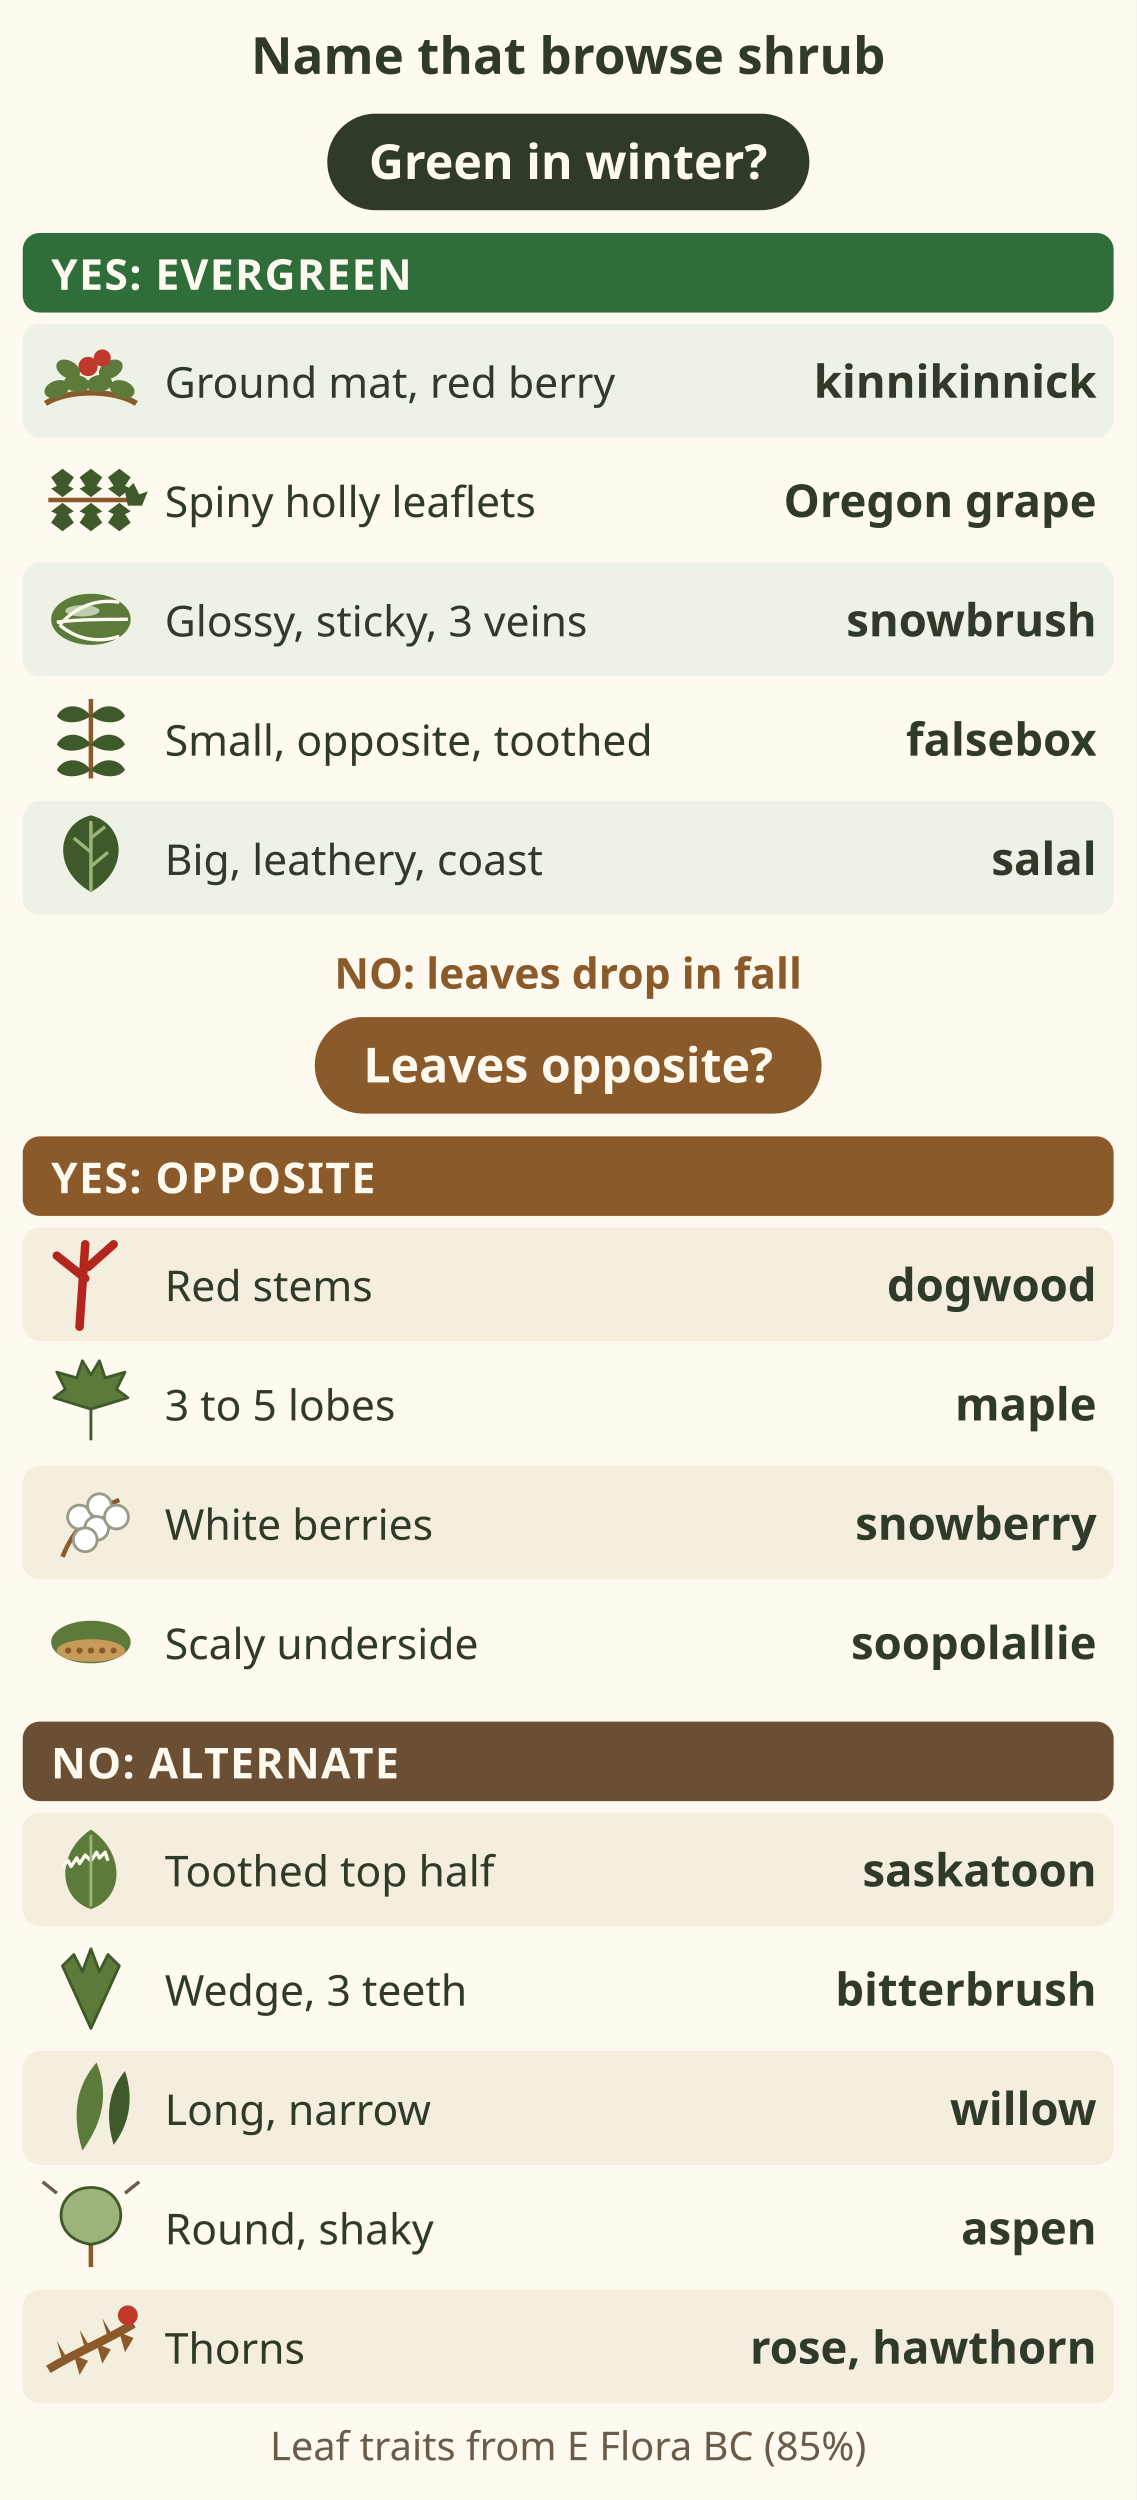
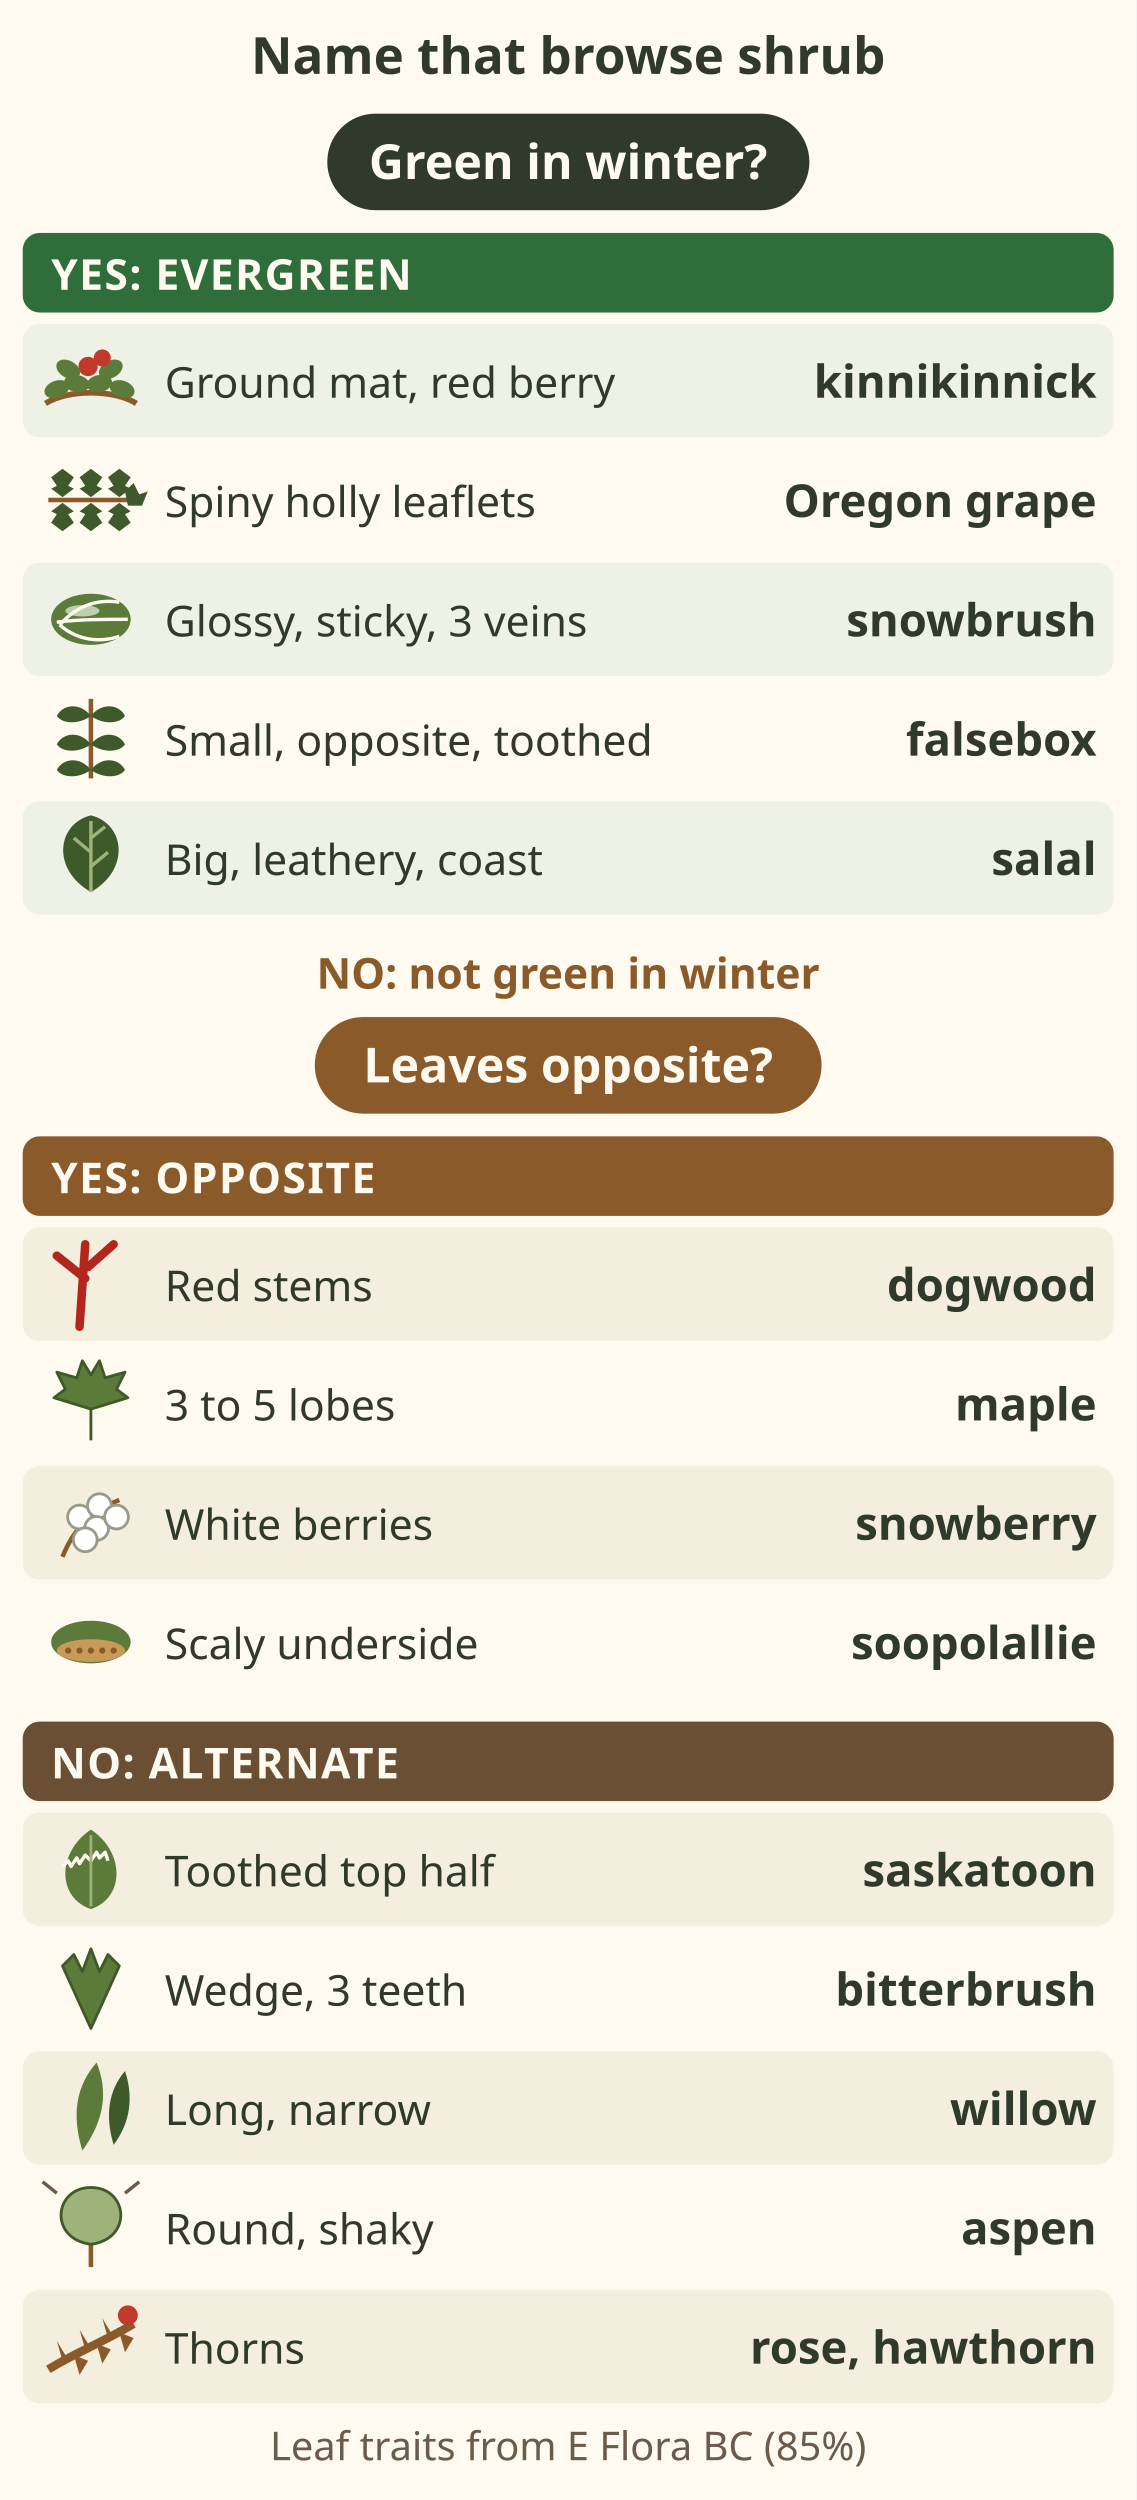
<svg xmlns="http://www.w3.org/2000/svg" viewBox="0 0 400 880" font-family="sans-serif" role="img" aria-label="Browse shrub key with a small leaf picture on each row. First: is it green in winter? If yes, evergreen: a ground mat with red berries is kinnikinnick; spiny holly like leaflets is Oregon grape; glossy sticky leaves with 3 veins is snowbrush; small opposite toothed leaves is falsebox; big leathery leaves on the coast is salal. If no, are the leaves opposite? Yes: red stems means red osier dogwood, 3 to 5 lobes means Douglas maple, white berries means snowberry, scaly undersides means soopolallie. No, alternate: oval leaves toothed on the top half is saskatoon, wedge shaped with 3 teeth is bitterbrush, long narrow leaves is willow, round shaky leaves is aspen, thorns means rose or hawthorn. Leaf traits from E Flora BC (85%).">
  <rect width="400" height="880" fill="#fffaf0" />
  <text x="200" y="26" font-size="18" font-weight="bold" fill="#2f3a2b" text-anchor="middle">Name that browse shrub</text>
  <rect x="115.2" y="40" width="169.7" height="34" rx="17" fill="#2f3a2b" />
  <text x="200" y="63" font-size="17" font-weight="bold" fill="#fffaf0" text-anchor="middle">Green in winter?</text>
  <rect x="8" y="82" width="384" height="28" rx="6" fill="#2f6e3b" />
  <text x="18" y="102" font-size="15" font-weight="bold" fill="#fffaf0" letter-spacing="0.5">YES: EVERGREEN</text>
  <rect x="8" y="114" width="384" height="40" rx="6" fill="#eef2e6" />
  <g transform="translate(32 134.0)" stroke-linejoin="round">
    <path d="M-16 8 C-8 3 8 3 16 8" stroke="#8b5a2b" stroke-width="2" fill="none" />
    <ellipse cx="-12" cy="3" rx="4.5" ry="3" fill="#5c7a3a" transform="rotate(-20 -12 3)" />
    <ellipse cx="-5" cy="1" rx="4.5" ry="3" fill="#5c7a3a" transform="rotate(10 -5 1)" />
    <ellipse cx="3" cy="1" rx="4.5" ry="3" fill="#5c7a3a" transform="rotate(-10 3 1)" />
    <ellipse cx="11" cy="3" rx="4.5" ry="3" fill="#5c7a3a" transform="rotate(20 11 3)" />
    <ellipse cx="-8" cy="-4" rx="4.5" ry="3" fill="#5c7a3a" transform="rotate(30 -8 -4)" />
    <ellipse cx="7" cy="-4" rx="4.5" ry="3" fill="#5c7a3a" transform="rotate(-30 7 -4)" />
    <circle cx="-1" cy="-5" r="3.4" fill="#c0392b" />
    <circle cx="4" cy="-8" r="3" fill="#c0392b" />
  </g>
  <text x="58" y="140" font-size="15" fill="#2f3a2b">Ground mat, red berry</text>
  <text x="386" y="140" font-size="16" font-weight="bold" fill="#2f3a2b" text-anchor="end">kinnikinnick</text>
  <g transform="translate(32 176.0)" stroke-linejoin="round">
    <path d="M-15 0 H15" stroke="#8b5a2b" stroke-width="1.6" />
    <path d="M-10 1 l-4 3 l2 1 l-2 3 l4 3 l4 -3 l-2 -3 l2 -1z" fill="#3f5a2a" />
    <path d="M-10 -1 l-4 -3 l2 -1 l-2 -3 l4 -3 l4 3 l-2 3 l2 1z" fill="#3f5a2a" />
    <path d="M0 1 l-4 3 l2 1 l-2 3 l4 3 l4 -3 l-2 -3 l2 -1z" fill="#3f5a2a" />
    <path d="M0 -1 l-4 -3 l2 -1 l-2 -3 l4 -3 l4 3 l-2 3 l2 1z" fill="#3f5a2a" />
    <path d="M10 1 l-4 3 l2 1 l-2 3 l4 3 l4 -3 l-2 -3 l2 -1z" fill="#3f5a2a" />
    <path d="M10 -1 l-4 -3 l2 -1 l-2 -3 l4 -3 l4 3 l-2 3 l2 1z" fill="#3f5a2a" />
    <path d="M12 -3 l3 -3 l2 4 l3 -1 l-2 5 l-5 0z" fill="#3f5a2a" />
  </g>
  <text x="58" y="182" font-size="15" fill="#2f3a2b">Spiny holly leaflets</text>
  <text x="386" y="182" font-size="16" font-weight="bold" fill="#2f3a2b" text-anchor="end">Oregon grape</text>
  <rect x="8" y="198" width="384" height="40" rx="6" fill="#eef2e6" />
  <g transform="translate(32 218.0)" stroke-linejoin="round">
    <ellipse cx="0" cy="0" rx="14" ry="9" fill="#5c7a3a" />
    <ellipse cx="-3" cy="-3" rx="6" ry="2" fill="#e9f2df" opacity=".7" />
    <path d="M-12 1 C-4 0 4 0 13 0 M-11 2 C-4 -6 4 -7 10 -6 M-11 2 C-4 8 4 8 10 6" stroke="#fffaf0" stroke-width="1.2" fill="none" />
  </g>
  <text x="58" y="224" font-size="15" fill="#2f3a2b">Glossy, sticky, 3 veins</text>
  <text x="386" y="224" font-size="16" font-weight="bold" fill="#2f3a2b" text-anchor="end">snowbrush</text>
  <g transform="translate(32 260.0)" stroke-linejoin="round">
    <path d="M0 -14 V14" stroke="#8b5a2b" stroke-width="1.6" />
    <path d="M0 -8 C4 -13 10 -12 12 -8 C10 -5 4 -5 0 -8z" fill="#3f5a2a" />
    <path d="M0 -8 C-4 -13 -10 -12 -12 -8 C-10 -5 -4 -5 0 -8z" fill="#3f5a2a" />
    <path d="M0 2 C4 -3 10 -2 12 2 C10 5 4 5 0 2z" fill="#3f5a2a" />
    <path d="M0 2 C-4 -3 -10 -2 -12 2 C-10 5 -4 5 0 2z" fill="#3f5a2a" />
    <path d="M0 11 C4 6 10 7 12 11 C10 14 4 14 0 11z" fill="#3f5a2a" />
    <path d="M0 11 C-4 6 -10 7 -12 11 C-10 14 -4 14 0 11z" fill="#3f5a2a" />
  </g>
  <text x="58" y="266" font-size="15" fill="#2f3a2b">Small, opposite, toothed</text>
  <text x="386" y="266" font-size="16" font-weight="bold" fill="#2f3a2b" text-anchor="end">falsebox</text>
  <rect x="8" y="282" width="384" height="40" rx="6" fill="#eef2e6" />
  <g transform="translate(32 302.0)" stroke-linejoin="round">
    <path d="M0 12 C-14 4 -12 -12 0 -15 C12 -12 14 4 0 12z" fill="#3f5a2a" />
    <path d="M0 12 V-13 M0 -2 L-6 -7 M0 3 L6 -2 M0 -7 L5 -11" stroke="#9db37a" stroke-width="1.2" fill="none" />
  </g>
  <text x="58" y="308" font-size="15" fill="#2f3a2b">Big, leathery, coast</text>
  <text x="386" y="308" font-size="16" font-weight="bold" fill="#2f3a2b" text-anchor="end">salal</text>
-   <text x="200" y="348" font-size="15" font-weight="bold" fill="#8b5a2b" text-anchor="middle">NO: leaves drop in fall</text>
+   <text x="200" y="348" font-size="15" font-weight="bold" fill="#8b5a2b" text-anchor="middle">NO: not green in winter</text>
  <rect x="110.8" y="358" width="178.4" height="34" rx="17" fill="#8b5a2b" />
  <text x="200" y="381" font-size="17" font-weight="bold" fill="#fffaf0" text-anchor="middle">Leaves opposite?</text>
  <rect x="8" y="400" width="384" height="28" rx="6" fill="#8b5a2b" />
  <text x="18" y="420" font-size="15" font-weight="bold" fill="#fffaf0" letter-spacing="0.5">YES: OPPOSITE</text>
  <rect x="8" y="432" width="384" height="40" rx="6" fill="#f4eedf" />
  <g transform="translate(32 452.0)" stroke-linejoin="round">
    <path d="M-4 15 L-2 -14 M-2 -2 L-12 -10 M-1 -6 L8 -14" stroke="#b3261e" stroke-width="3" fill="none" stroke-linecap="round" />
  </g>
  <text x="58" y="458" font-size="15" fill="#2f3a2b">Red stems</text>
  <text x="386" y="458" font-size="16" font-weight="bold" fill="#2f3a2b" text-anchor="end">dogwood</text>
  <g transform="translate(32 494.0)" stroke-linejoin="round">
    <path d="M0 13 V2 M0 2 L-13 -2 L-9 -5 L-12 -11 L-5 -9 L-3 -15 L0 -10 L3 -15 L5 -9 L12 -11 L9 -5 L13 -2z" fill="#5c7a3a" stroke="#3f5a2a" stroke-width="1" />
  </g>
  <text x="58" y="500" font-size="15" fill="#2f3a2b">3 to 5 lobes</text>
  <text x="386" y="500" font-size="16" font-weight="bold" fill="#2f3a2b" text-anchor="end">maple</text>
  <rect x="8" y="516" width="384" height="40" rx="6" fill="#f4eedf" />
  <g transform="translate(32 536.0)" stroke-linejoin="round">
    <path d="M-10 12 C-6 2 0 -4 10 -8" stroke="#8b5a2b" stroke-width="1.6" fill="none" />
    <circle cx="-4" cy="-2" r="4.2" fill="#ffffff" stroke="#9a9a8a" stroke-width="1" />
    <circle cx="3" cy="-6" r="4.2" fill="#ffffff" stroke="#9a9a8a" stroke-width="1" />
    <circle cx="2" cy="2" r="4.2" fill="#ffffff" stroke="#9a9a8a" stroke-width="1" />
    <circle cx="9" cy="-2" r="4.2" fill="#ffffff" stroke="#9a9a8a" stroke-width="1" />
    <circle cx="-2" cy="6" r="4.2" fill="#ffffff" stroke="#9a9a8a" stroke-width="1" />
  </g>
  <text x="58" y="542" font-size="15" fill="#2f3a2b">White berries</text>
  <text x="386" y="542" font-size="16" font-weight="bold" fill="#2f3a2b" text-anchor="end">snowberry</text>
  <g transform="translate(32 578.0)" stroke-linejoin="round">
    <ellipse cx="0" cy="0" rx="14" ry="7.5" fill="#5c7a3a" />
    <ellipse cx="0" cy="3" rx="12" ry="4" fill="#c79a5a" />
    <circle cx="-8" cy="3" r="1.1" fill="#8b5a2b" />
    <circle cx="-4" cy="3" r="1.1" fill="#8b5a2b" />
    <circle cx="0" cy="3" r="1.1" fill="#8b5a2b" />
    <circle cx="4" cy="3" r="1.1" fill="#8b5a2b" />
    <circle cx="8" cy="3" r="1.1" fill="#8b5a2b" />
  </g>
  <text x="58" y="584" font-size="15" fill="#2f3a2b">Scaly underside</text>
  <text x="386" y="584" font-size="16" font-weight="bold" fill="#2f3a2b" text-anchor="end">soopolallie</text>
  <rect x="8" y="606" width="384" height="28" rx="6" fill="#6b4f35" />
  <text x="18" y="626" font-size="15" font-weight="bold" fill="#fffaf0" letter-spacing="0.5">NO: ALTERNATE</text>
  <rect x="8" y="638" width="384" height="40" rx="6" fill="#f4eedf" />
  <g transform="translate(32 658.0)" stroke-linejoin="round">
    <path d="M0 14 C-12 10 -12 -6 0 -14 C12 -6 12 10 0 14z" fill="#5c7a3a" />
    <path d="M-10 -1 l2 -2 l1 2 l2 -3 l1 2 l2 -3 l2 2 l2 -3 l1 2 l2 -2 l1 3" stroke="#fffaf0" stroke-width="1.2" fill="none" />
    <path d="M0 13 V-12" stroke="#9db37a" stroke-width="1" />
  </g>
  <text x="58" y="664" font-size="15" fill="#2f3a2b">Toothed top half</text>
  <text x="386" y="664" font-size="16" font-weight="bold" fill="#2f3a2b" text-anchor="end">saskatoon</text>
  <g transform="translate(32 700.0)" stroke-linejoin="round">
    <path d="M0 14 L-10 -8 L-6 -12 L-3 -6 L0 -14 L3 -6 L6 -12 L10 -8z" fill="#5c7a3a" stroke="#3f5a2a" stroke-width="1" />
  </g>
  <text x="58" y="706" font-size="15" fill="#2f3a2b">Wedge, 3 teeth</text>
  <text x="386" y="706" font-size="16" font-weight="bold" fill="#2f3a2b" text-anchor="end">bitterbrush</text>
  <rect x="8" y="722" width="384" height="40" rx="6" fill="#f4eedf" />
  <g transform="translate(32 742.0)" stroke-linejoin="round">
    <path d="M-3 15 C-7 2 -5 -8 2 -16 C6 -6 5 4 -3 15z" fill="#5c7a3a" />
    <path d="M8 13 C5 3 6 -6 12 -13 C15 -4 14 5 8 13z" fill="#3f5a2a" />
  </g>
  <text x="58" y="748" font-size="15" fill="#2f3a2b">Long, narrow</text>
  <text x="386" y="748" font-size="16" font-weight="bold" fill="#2f3a2b" text-anchor="end">willow</text>
  <g transform="translate(32 784.0)" stroke-linejoin="round">
    <path d="M0 14 V6" stroke="#8b5a2b" stroke-width="1.6" />
    <path d="M0 6 C-15 4 -13 -14 0 -14 C13 -14 15 4 0 6z" fill="#9db37a" stroke="#3f5a2a" stroke-width="1" />
    <path d="M-12 -12 L-17 -16 M12 -12 L17 -16" stroke="#6b5b4b" stroke-width="1.2" />
  </g>
  <text x="58" y="790" font-size="15" fill="#2f3a2b">Round, shaky</text>
  <text x="386" y="790" font-size="16" font-weight="bold" fill="#2f3a2b" text-anchor="end">aspen</text>
  <rect x="8" y="806" width="384" height="40" rx="6" fill="#f4eedf" />
  <g transform="translate(32 826.0)" stroke-linejoin="round">
    <path d="M-15 8 C-5 2 5 -2 15 -8" stroke="#8b5a2b" stroke-width="3" fill="none" />
    <path d="M-10 5 l-2 -7 l3 5z" fill="#8b5a2b" />
    <path d="M-2 1 l-2 -7 l3 5z" fill="#8b5a2b" />
    <path d="M6 -3 l-2 -7 l3 5z" fill="#8b5a2b" />
    <path d="M-6 3 l2 7 l3 -5z" fill="#8b5a2b" />
    <path d="M2 -1 l2 7 l3 -5z" fill="#8b5a2b" />
    <path d="M10 -5 l2 7 l3 -5z" fill="#8b5a2b" />
    <circle cx="13" cy="-11" r="3.5" fill="#c0392b" />
  </g>
  <text x="58" y="832" font-size="15" fill="#2f3a2b">Thorns</text>
  <text x="386" y="832" font-size="16" font-weight="bold" fill="#2f3a2b" text-anchor="end">rose, hawthorn</text>
  <text x="200" y="866" font-size="14" fill="#6b5b4b" text-anchor="middle">Leaf traits from E Flora BC (85%)</text>
</svg>
